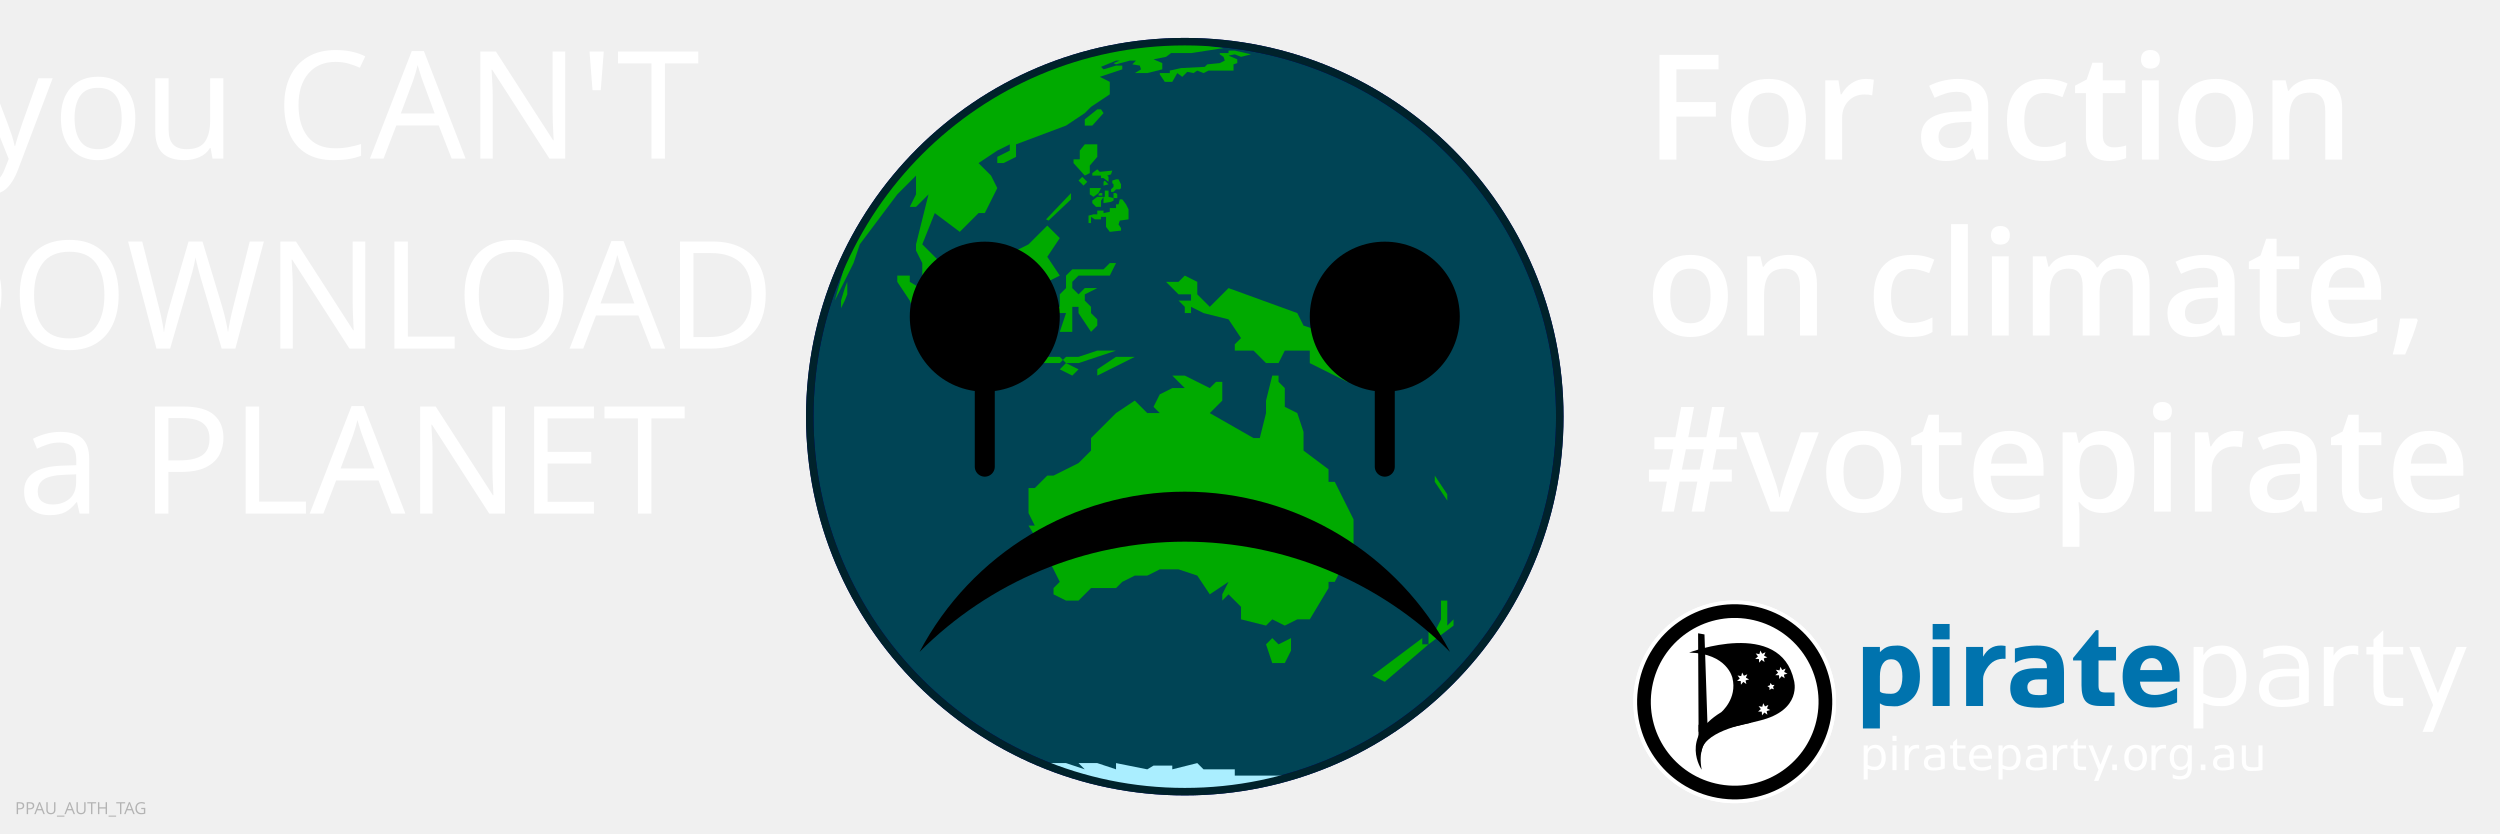
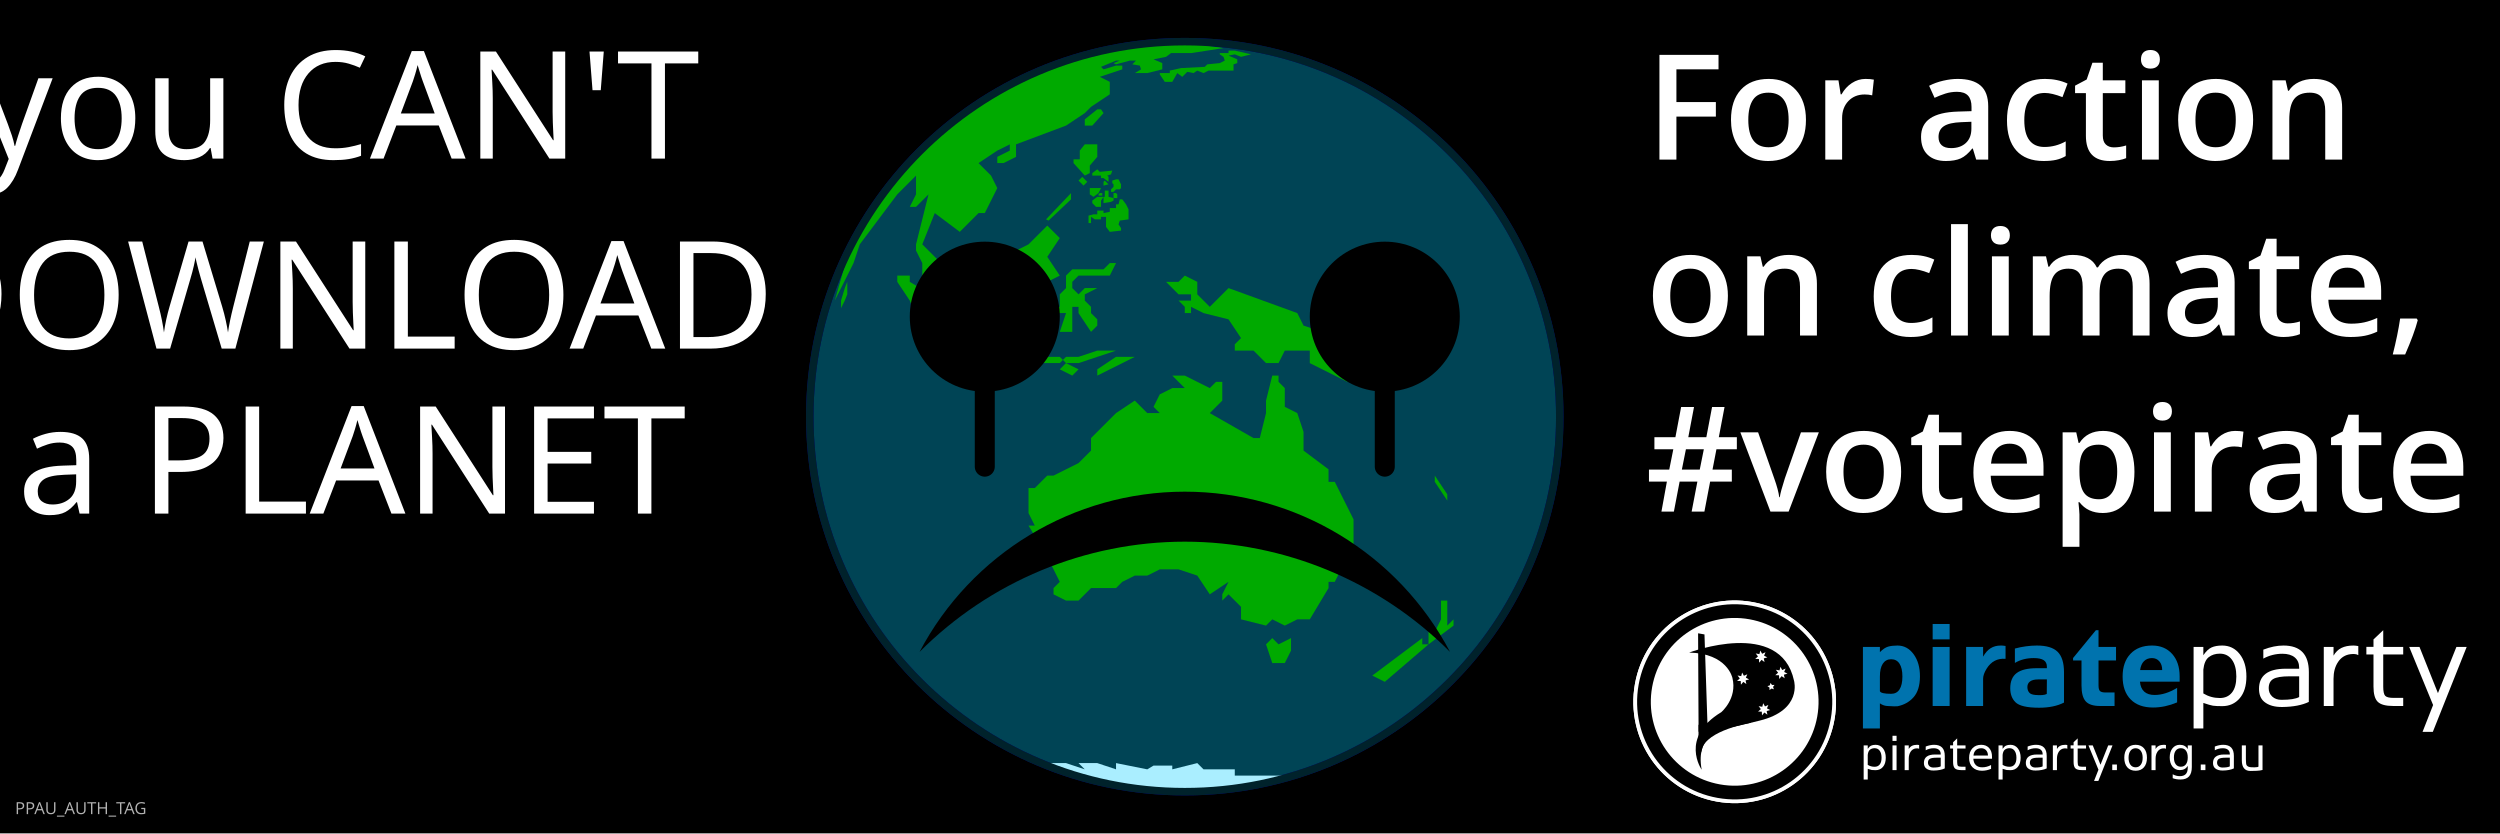
<svg xmlns="http://www.w3.org/2000/svg" width="1500" height="500" viewBox="0 0 1500 500" id="svg4310" version="1.1">
  <defs id="defs4312" />
  <g id="layer1" transform="translate(0,-552.3622)">
+     <rect style="opacity:1;fill:#000000;fill-opacity:1;fill-rule:nonzero;stroke:none;stroke-width:16;stroke-linecap:round;stroke-linejoin:round;stroke-miterlimit:4;stroke-dasharray:none;stroke-dashoffset:0;stroke-opacity:1" id="rect8177" width="1500" height="500" x="0" y="552.362" />
    <text xml:space="preserve" style="color:#000000;font-style:normal;font-variant:normal;font-weight:normal;font-stretch:normal;font-size:24px;line-height:110%;font-family:Helvetica;-inkscape-font-specification:Helvetica;text-indent:0;text-align:start;text-decoration:none;text-decoration-line:none;text-decoration-style:solid;text-decoration-color:#000000;letter-spacing:0px;word-spacing:0px;text-transform:none;direction:ltr;block-progression:tb;writing-mode:lr-tb;baseline-shift:baseline;text-anchor:start;white-space:normal;clip-rule:nonzero;display:inline;overflow:visible;visibility:visible;opacity:1;isolation:auto;mix-blend-mode:normal;color-interpolation:sRGB;color-interpolation-filters:linearRGB;solid-color:#000000;solid-opacity:1;fill:#ffffff;fill-opacity:1;fill-rule:nonzero;stroke:none;stroke-width:1px;stroke-linecap:butt;stroke-linejoin:miter;stroke-miterlimit:4;stroke-dasharray:none;stroke-dashoffset:0;stroke-opacity:1;marker:none;color-rendering:auto;image-rendering:auto;shape-rendering:auto;text-rendering:auto;enable-background:accumulate" x="226.174" y="662.542" id="text4653">
      <tspan id="tspan4655" x="226.174" y="662.542" style="font-style:normal;font-variant:normal;font-weight:normal;font-stretch:normal;font-size:90px;line-height:115%;font-family:'VIDEO PIRATE';-inkscape-font-specification:'VIDEO PIRATE';text-align:center;text-anchor:middle" dy="-15 0 0 15">you CAN'T</tspan>
      <tspan x="226.174" y="761.542" style="font-style:normal;font-variant:normal;font-weight:normal;font-stretch:normal;font-size:90px;line-height:115%;font-family:'VIDEO PIRATE';-inkscape-font-specification:'VIDEO PIRATE';text-align:center;text-anchor:middle" id="tspan4188">DOWNLOAD</tspan>
      <tspan x="239.445" y="860.542" style="font-style:normal;font-variant:normal;font-weight:normal;font-stretch:normal;font-size:90px;line-height:115%;font-family:'VIDEO PIRATE';-inkscape-font-specification:'VIDEO PIRATE';text-align:center;text-anchor:middle" id="tspan4190" dy="0 0 15 0 0 0 0 0 -15">a PLANET </tspan>
    </text>
    <g id="g5155" transform="matrix(0.75,0,0,0.75,159.083,312.0191)">
      <circle r="300" cy="653.791" cx="735.714" id="path4151" style="display:inline;opacity:1;fill:#004455;fill-opacity:1;stroke:#000080;stroke-width:6;stroke-linecap:round;stroke-linejoin:round;stroke-miterlimit:4;stroke-dasharray:none;stroke-dashoffset:0;stroke-opacity:1;enable-background:new" />
      <g transform="translate(-464.2857,653.7908)" style="display:inline;opacity:1;fill:#00aa00;enable-background:new" id="g4622">
        <path style="display:inline;opacity:1;fill:#00aa00;fill-opacity:1;fill-rule:evenodd;stroke:none;stroke-width:1px;stroke-linecap:butt;stroke-linejoin:miter;stroke-opacity:1" d="m 920,-92.857 15,-30 5,-15 30,-40 15,-15 0,15 -5,10 5,0 10,-10 -10,40 0,5 5,10 0,15 15,10 5,-5 -5,-5 0,-15 -10,-10 -5,-5 10,-25 20,15 15,-15 5,0 5,-10 5,-10 -5,-10 -10,-10 15,-10 10,-5 0,5 -10,5 0,5 5,0 10,-5 0,-10 40,-15 15,-10 5,-5 15,-10 0,-5 0,-5 -8,-4 18,-6 0,-3 -5,0 -10,3 -2,-2 12,-5 3,0 -5,2 2,1 11,-3 5,0 -3,3 6,1 1,3 -5,3 10,0 12,-3 0,-5 -7,-3 10,-2 4,-3 16,0 26,-4 -21,-3 -40,1 -35,4 -70,25 -50,30 -55,55 -25,45 -5,10 z" id="path4153" />
        <path style="display:inline;opacity:1;fill:#00aa00;fill-opacity:1;fill-rule:evenodd;stroke:none;stroke-width:1px;stroke-linecap:butt;stroke-linejoin:miter;stroke-opacity:1" d="m 1235,-292.857 5,0 13,3 -8,2 -5,-2 -5,1 7,3 0,3 -3,1 0,5 -20,0 -4,2 -5,-2 -3,2 -5,-1 -4,4 -4,-3 -4,7 -6,0 -4,-6 0,-1 8,0 0,-2 9,-2 19,-1 2,-2 10,-1 4,-2 -1,-3 -3,-2 0,-1 7,0 z" id="path4183" />
        <path style="display:inline;opacity:1;fill:#00aa00;fill-opacity:1;fill-rule:evenodd;stroke:none;stroke-width:1px;stroke-linecap:butt;stroke-linejoin:miter;stroke-opacity:1" d="m 1120,-237.857 0,5 6,0 9,-10 -2,-3 -3,0 -10,8" id="path4185" />
        <path style="display:inline;opacity:1;fill:#00aa00;fill-opacity:1;fill-rule:evenodd;stroke:none;stroke-width:1px;stroke-linecap:butt;stroke-linejoin:miter;stroke-opacity:1" d="m 930,-107.857 -2,5 -3,10 0,6 3,-6 2,-5 0,-10" id="path4187" />
        <path style="display:inline;opacity:1;fill:#00aa00;fill-opacity:1;fill-rule:evenodd;stroke:none;stroke-width:1px;stroke-linecap:butt;stroke-linejoin:miter;stroke-opacity:1" d="m 1120,-217.857 10,0 0,10 -6,7 0,6 -4,2 -9,-10 0,-3 5,0 0,-7 z" id="path4189" />
        <path style="display:inline;opacity:1;fill:#00aa00;fill-opacity:1;fill-rule:evenodd;stroke:none;stroke-width:1px;stroke-linecap:butt;stroke-linejoin:miter;stroke-opacity:1" d="m 1118,-191.857 -3,3 4,4 3,-3 -4,-4" id="path4191" />
        <path style="display:inline;opacity:1;fill:#00aa00;fill-opacity:1;fill-rule:evenodd;stroke:none;stroke-width:1px;stroke-linecap:butt;stroke-linejoin:miter;stroke-opacity:1" d="m 1126,-194.857 4,-3 2,2 10,-1 -1,3 -3,1 1,1 0,4 -4,-3 -2,0 0,-2 -7,0 z" id="path4193" />
        <path style="display:inline;opacity:1;fill:#00aa00;fill-opacity:1;fill-rule:evenodd;stroke:none;stroke-width:1px;stroke-linecap:butt;stroke-linejoin:miter;stroke-opacity:1" d="m 1142,-186.857 0,-2 3,-1 2,0 2,4 0,3 -1,1 -2,0 -1,0 -2,2 -2,0 0,-2 2,-2 0,-2 -1,-1" id="path4195" />
        <path style="display:inline;opacity:1;fill:#00aa00;fill-opacity:1;fill-rule:evenodd;stroke:none;stroke-width:1px;stroke-linecap:butt;stroke-linejoin:miter;stroke-opacity:1" d="m 1136,-188.857 3,3 -4,1 0,-3 1,-1" id="path4197" />
        <path style="display:inline;opacity:1;fill:#00aa00;fill-opacity:1;fill-rule:evenodd;stroke:none;stroke-width:1px;stroke-linecap:butt;stroke-linejoin:miter;stroke-opacity:1" d="m 1125,-182.857 8,0 -2,4 -4,3 -3,-2 0,-5 z" id="path4199" />
        <path style="display:inline;opacity:1;fill:#00aa00;fill-opacity:1;fill-rule:evenodd;stroke:none;stroke-width:1px;stroke-linecap:butt;stroke-linejoin:miter;stroke-opacity:1" d="m 1131,-177.857 1,-1 2,0 0,2 -3,0 0,-1" id="path4201" />
        <path style="display:inline;opacity:1;fill:#00aa00;fill-opacity:1;fill-rule:evenodd;stroke:none;stroke-width:1px;stroke-linecap:butt;stroke-linejoin:miter;stroke-opacity:1" d="m 1130,-175.857 -4,3 0,2 3,3 4,0 0,-5 2,-3 0,5 6,-1 2,-1 0,-2 3,0 0,-3 -1,-1 -2,0 0,4 -4,-1 0,-5 -3,0 0,3 0,2 -6,0" id="path4203" />
        <path style="display:inline;opacity:1;fill:#00aa00;fill-opacity:1;fill-rule:evenodd;stroke:none;stroke-width:1px;stroke-linecap:butt;stroke-linejoin:miter;stroke-opacity:1" d="m 1125,-154.857 -2,0 0,-6 4,-1 3,0 0,-3 5,0 0,2 5,-1 0,-3 5,0 0,-3 2,0 1,-4 2,0 3,4 2,4 0,8 -7,1 -1,3 2,3 0,2 -9,1 -3,-4 0,-8 -4,0 0,2 -5,0 -3,-2 0,5" id="path4205" />
        <path style="display:inline;opacity:1;fill:#00aa00;fill-opacity:1;fill-rule:evenodd;stroke:none;stroke-width:1px;stroke-linecap:butt;stroke-linejoin:miter;stroke-opacity:1" d="m 1109,-178.857 -20,21 2,1 18,-17 0,-5" id="path4207" />
        <path style="display:inline;opacity:1;fill:#00aa00;fill-opacity:1;fill-rule:evenodd;stroke:none;stroke-width:1px;stroke-linecap:butt;stroke-linejoin:miter;stroke-opacity:1" d="m 970,-112.857 10,0 0,5 25,15 0,10 5,0 0,5 5,0 0,20 -5,5 -5,0 -15,-15 -10,-25 -10,-15 z" id="path4209" />
        <path style="display:inline;opacity:1;fill:#00aa00;fill-opacity:1;fill-rule:evenodd;stroke:none;stroke-width:1px;stroke-linecap:butt;stroke-linejoin:miter;stroke-opacity:1" d="m 1015,-52.857 0,5 10,5 15,0 5,2 10,0 5,-2 10,0 0,-5 -10,0 5,-5 -20,0 -10,5 -5,-5 -15,0" id="path4211" />
        <path style="display:inline;opacity:1;fill:#00aa00;fill-opacity:1;fill-rule:evenodd;stroke:none;stroke-width:1px;stroke-linecap:butt;stroke-linejoin:miter;stroke-opacity:1" d="m 1090,-152.857 10,10 -10,15 10,15 -10,5 0,10 -10,5 0,15 -10,5 -5,-5 -10,0 -5,5 0,-5 -10,0 0,-10 -5,-10 0,-10 5,-5 10,5 0,-10 10,-5 5,-10 10,-5 15,-15" id="path4213" />
        <path style="display:inline;opacity:1;fill:#00aa00;fill-opacity:1;fill-rule:evenodd;stroke:none;stroke-width:1px;stroke-linecap:butt;stroke-linejoin:miter;stroke-opacity:1" d="m 1140,-122.857 -5,5 -25,0 -5,5 0,10 -5,5 0,10 -5,0 0,5 10,0 -5,15 10,0 0,-20 5,0 0,5 10,15 5,-5 0,-5 -5,-5 0,-5 -5,-5 0,-5 10,-5 -10,0 -5,5 -5,-5 0,-5 5,-5 20,0 5,0 5,-10 -5,0" id="path4215" />
        <path style="display:inline;opacity:1;fill:#00aa00;fill-opacity:1;fill-rule:evenodd;stroke:none;stroke-width:1px;stroke-linecap:butt;stroke-linejoin:miter;stroke-opacity:1" d="m 1185,-107.857 10,0 5,-5 10,5 0,10 10,10 15,-15 55,20 5,10 15,5 0,5 -5,5 25,25 0,5 -30,-15 0,-10 -20,0 -5,10 -10,0 -10,-10 -15,0 0,-5 5,-5 -10,-15 -20,-5 -10,-5 0,5 -5,0 0,-5 -5,-5 10,0 0,-5 -10,0 -10,-10" id="path4217" />
        <path style="display:inline;opacity:1;fill:#00aa00;fill-opacity:1;fill-rule:evenodd;stroke:none;stroke-width:1px;stroke-linecap:butt;stroke-linejoin:miter;stroke-opacity:1" d="m 1160,-47.857 -15,0 -15,10 0,5 30,-15" id="path4156" />
        <path style="display:inline;opacity:1;fill:#00aa00;fill-opacity:1;fill-rule:evenodd;stroke:none;stroke-width:1px;stroke-linecap:butt;stroke-linejoin:miter;stroke-opacity:1" d="m 1110,-32.857 5,-5 -10,-5 -5,5 10,5" id="path4158" />
        <path style="display:inline;opacity:1;fill:#00aa00;fill-opacity:1;fill-rule:evenodd;stroke:none;stroke-width:1px;stroke-linecap:butt;stroke-linejoin:miter;stroke-opacity:1" d="m 1100,-47.857 -10,0 -10,5 20,0 5,-5 10,0 15,-5 15,0 -30,10 -10,0 z" id="path4160" />
        <path style="display:inline;opacity:1;fill:#00aa00;fill-opacity:1;fill-rule:evenodd;stroke:none;stroke-width:1px;stroke-linecap:butt;stroke-linejoin:miter;stroke-opacity:1" d="m 1315,-67.857 20,0 0,-10 10,0 0,5 -10,10 -10,0 z" id="path4162" />
        <path style="display:inline;opacity:1;fill:#00aa00;fill-opacity:1;fill-rule:evenodd;stroke:none;stroke-width:1px;stroke-linecap:butt;stroke-linejoin:miter;stroke-opacity:1" d="m 1400,47.143 0,5 10,15 0,-5 z" id="path4164" />
        <path style="display:inline;opacity:1;fill:#00aa00;fill-opacity:1;fill-rule:evenodd;stroke:none;stroke-width:1px;stroke-linecap:butt;stroke-linejoin:miter;stroke-opacity:1" d="m 1405,147.143 5,0 0,20 5,-5 0,5 -20,15 0,-10 5,0 5,-10 0,-15" id="path4166" />
        <path style="display:inline;opacity:1;fill:#00aa00;fill-opacity:1;fill-rule:evenodd;stroke:none;stroke-width:1px;stroke-linecap:butt;stroke-linejoin:miter;stroke-opacity:1" d="m 1390,177.143 0,5 5,0 -35,30 -10,-5 40,-30" id="path4168" />
        <path style="display:inline;opacity:1;fill:#00aa00;fill-opacity:1;fill-rule:evenodd;stroke:none;stroke-width:1px;stroke-linecap:butt;stroke-linejoin:miter;stroke-opacity:1" d="m 1275,-32.857 0,5 5,5 0,15 10,5 5,15 0,15 20,15 0,10 5,0 15,30 0,20 -15,30 -5,0 0,5 -15,25 -10,0 -10,5 -10,-5 -5,5 -20,-5 0,-10 -5,-5 -5,-5 -5,5 0,-5 5,-10 -15,10 -10,-15 -15,-5 -15,0 -10,5 -10,0 -10,5 -5,5 -20,0 -10,10 -10,0 -10,-5 0,-5 5,-5 -5,-10 -5,-10 -15,-25 5,0 -5,-10 0,-20 5,0 10,-10 5,0 10,-5 10,-5 5,-5 5,-5 0,-10 5,-5 15,-15 15,-10 10,10 10,0 -5,-5 5,-10 10,-5 10,0 -10,-10 10,0 20,10 5,-5 5,0 0,15 -10,10 35,20 5,0 5,-20 0,-10 5,-20 z" id="path4170" />
        <path style="display:inline;opacity:1;fill:#00aa00;fill-opacity:1;fill-rule:evenodd;stroke:none;stroke-width:1px;stroke-linecap:butt;stroke-linejoin:miter;stroke-opacity:1" d="m 1270,177.143 5,5 10,-5 0,10 -5,10 -10,0 -5,-15 5,-5" id="path4172" />
        <path style="display:inline;opacity:1;fill:#aaeeff;fill-opacity:1;fill-rule:evenodd;stroke:none;stroke-width:1px;stroke-linecap:butt;stroke-linejoin:miter;stroke-opacity:1" d="m 1090,277.143 15,0 15,5 -5,-5 15,0 15,5 0,-5 25,5 5,-3 15,0 0,3 20,-5 5,5 25,0 0,5 40,0 -40,10 -35,5 -50,-5 -45,-10 -20,-10" id="path4174" />
      </g>
      <circle style="display:inline;opacity:1;fill:none;fill-opacity:1;stroke:#00222b;stroke-width:6;stroke-linecap:round;stroke-linejoin:round;stroke-miterlimit:4;stroke-dasharray:none;stroke-dashoffset:0;stroke-opacity:1;enable-background:new" id="circle4176" cx="735.714" cy="653.791" r="300" />
      <circle r="60" cy="573.791" cx="575.714" id="path4416" style="display:inline;opacity:1;fill:#000000;fill-opacity:1;stroke:none;stroke-width:6;stroke-linecap:round;stroke-linejoin:round;stroke-miterlimit:4;stroke-dasharray:none;stroke-dashoffset:0;stroke-opacity:1;enable-background:new" />
      <circle style="display:inline;opacity:1;fill:#000000;fill-opacity:1;stroke:none;stroke-width:6;stroke-linecap:round;stroke-linejoin:round;stroke-miterlimit:4;stroke-dasharray:none;stroke-dashoffset:0;stroke-opacity:1;enable-background:new" id="circle4424" cx="895.714" cy="573.791" r="60" />
      <path id="circle4437" d="M 735.714,713.791 A 240,240 0 0 0 523.509,842.011 300,300 0 0 1 735.714,753.791 300,300 0 0 1 947.912,841.974 240,240 0 0 0 735.714,713.791 Z" style="display:inline;opacity:1;fill:#000000;fill-opacity:1;stroke:none;stroke-width:6;stroke-linecap:round;stroke-linejoin:round;stroke-miterlimit:4;stroke-dasharray:none;stroke-dashoffset:0;stroke-opacity:1;enable-background:new" />
      <path id="path4456" d="m 575.714,573.791 0,120" style="display:inline;fill:none;fill-rule:evenodd;stroke:#000000;stroke-width:16;stroke-linecap:round;stroke-linejoin:miter;stroke-opacity:1;enable-background:new" />
      <path id="path4458" d="m 895.714,573.791 0,120" style="display:inline;fill:none;fill-rule:evenodd;stroke:#000000;stroke-width:16;stroke-linecap:round;stroke-linejoin:miter;stroke-opacity:1;enable-background:new" />
    </g>
    <text xml:space="preserve" style="color:#000000;font-style:normal;font-variant:normal;font-weight:normal;font-stretch:normal;font-size:24px;line-height:120%;font-family:Helvetica;-inkscape-font-specification:Helvetica;text-indent:0;text-align:start;text-decoration:none;text-decoration-line:none;text-decoration-style:solid;text-decoration-color:#000000;letter-spacing:0px;word-spacing:0px;text-transform:none;direction:ltr;block-progression:tb;writing-mode:lr-tb;baseline-shift:baseline;text-anchor:start;white-space:normal;clip-rule:nonzero;display:inline;overflow:visible;visibility:visible;opacity:1;isolation:auto;mix-blend-mode:normal;color-interpolation:sRGB;color-interpolation-filters:linearRGB;solid-color:#000000;solid-opacity:1;fill:#000000;fill-opacity:1;fill-rule:nonzero;stroke:none;stroke-width:1px;stroke-linecap:butt;stroke-linejoin:miter;stroke-miterlimit:4;stroke-dasharray:none;stroke-dashoffset:0;stroke-opacity:1;marker:none;color-rendering:auto;image-rendering:auto;shape-rendering:auto;text-rendering:auto;enable-background:accumulate" x="987.363" y="648.104" id="text4196">
      <tspan id="tspan4198" x="987.363" y="648.104" style="font-style:normal;font-variant:normal;font-weight:600;font-stretch:normal;font-size:88px;line-height:120%;font-family:'Open Sans';-inkscape-font-specification:'Open Sans Semi-Bold';text-align:start;text-anchor:start;fill:#ffffff">For action </tspan>
      <tspan x="987.363" y="753.704" style="font-style:normal;font-variant:normal;font-weight:600;font-stretch:normal;font-size:88px;line-height:120%;font-family:'Open Sans';-inkscape-font-specification:'Open Sans Semi-Bold';text-align:start;text-anchor:start;fill:#ffffff" id="tspan4202">on climate,</tspan>
      <tspan x="987.363" y="859.304" style="font-style:normal;font-variant:normal;font-weight:600;font-stretch:normal;font-size:88px;line-height:120%;font-family:'Open Sans';-inkscape-font-specification:'Open Sans Semi-Bold';text-align:start;text-anchor:start;fill:#ffffff" id="tspan4200">#votepirate</tspan>
    </text>
    <g style="display:inline;enable-background:new" id="g4513" transform="matrix(0.9039953,0,0,0.9039953,976.367,902.4937)">
      <g style="display:none" id="Background__x28_for_preview_purposes_x29_">
        <rect id="rect5" height="222.794" width="619.853" style="display:inline;fill:#231f20;stroke:#ffffff" y="-37.529" x="-46.441" />
      </g>
      <g id="Text">
        <g id="g8">
          <path id="path10" d="m 167.668,79.513 0,16.65 -11.264,0 0,-54.079 11.264,0 0,3.428 c 1.936,-1.936 3.754,-3.148 5.457,-3.638 1.702,-0.49 3.778,-0.735 6.226,-0.735 4.314,0 7.882,1.924 10.704,5.771 2.822,3.848 4.221,8.78 4.198,14.796 -0.023,6.04 -1.458,10.646 -4.302,13.817 -2.729,3.055 -6.25,5.025 -10.564,5.912 -0.7,0.14 -3.032,0.082 -6.996,-0.175 -1.633,-0.114 -3.207,-0.698 -4.723,-1.747 z m 7.486,-29.278 c -2.402,0 -4.256,0.991 -5.562,2.974 -1.282,1.958 -1.924,4.792 -1.924,8.5 l 0,9.725 c 0.443,1.166 2.938,1.749 7.486,1.749 2.425,0 4.272,-0.979 5.545,-2.938 1.269,-1.959 1.905,-4.804 1.905,-8.536 0,-3.731 -0.641,-6.576 -1.924,-8.535 -1.282,-1.96 -3.124,-2.939 -5.526,-2.939 z" style="fill:#0073ae" />
          <path id="path12" d="m 202.686,26.833 11.264,0 0,10.214 -11.264,0 0,-10.214 z m 0,15.251 11.264,0 0,39.178 -11.264,0 0,-39.178 z" style="fill:#0073ae" />
          <path id="path14" d="m 238.51,56.496 c -1.562,2.519 -2.344,4.757 -2.344,6.716 l 0,18.05 -11.263,0 0,-39.178 11.263,0 0,6.437 c 1.446,-2.565 3.113,-4.431 5.002,-5.597 1.866,-1.189 4.116,-1.784 6.751,-1.784 0.374,0 0.781,0.012 1.225,0.035 0.163,0 0.804,0.082 1.924,0.245 l 0,8.535 c -5.411,-0.42 -9.597,1.761 -12.558,6.541 z" style="fill:#0073ae" />
          <path id="path16" d="m 289.865,78.988 c -4.454,2.286 -9.958,3.428 -16.51,3.428 -8.045,0 -13.292,-1.224 -15.741,-3.672 -2.285,-2.286 -3.428,-5.364 -3.428,-9.235 0,-4.594 1.422,-7.964 4.267,-10.109 2.845,-2.146 7.309,-3.218 13.395,-3.218 l 6.646,0 0,-0.979 c 0,-1.982 -0.704,-3.435 -2.115,-4.354 -1.411,-0.923 -3.598,-1.383 -6.56,-1.383 -2.425,0 -4.673,0.268 -6.749,0.805 -2.076,0.536 -4.011,1.341 -5.807,2.414 l 0,-9.55 c 2.425,-0.653 4.851,-1.143 7.276,-1.469 2.588,-0.35 5.023,-0.524 7.308,-0.524 6.39,0 10.984,1.388 13.782,4.163 2.822,2.798 4.235,7.334 4.235,13.607 l 0,20.076 z m -17.21,-15.356 c -2.332,0 -4.104,0.443 -5.317,1.329 -1.236,0.909 -1.833,2.215 -1.786,3.918 0.047,1.539 0.527,2.775 1.437,3.708 0.723,0.746 2.052,1.201 3.988,1.364 3.545,0.303 6.026,0.082 7.448,-0.665 0.047,-0.023 0.07,-2.764 0.07,-8.22 l 0,-1.434 -5.84,0 z" style="fill:#0073ae" />
          <path id="path18" d="m 295.883,51.04 0,-1.61 15.146,-18.469 1.749,0 0,11.124 11.613,0 0,8.955 -11.613,0 0,16.615 c 0,1.819 0.315,3.043 0.945,3.673 0.652,0.653 1.947,0.979 3.882,0.979 l 5.807,0 0,8.955 -9.654,0 c -4.454,0 -7.614,-1.026 -9.479,-3.079 -1.866,-2.052 -2.798,-5.562 -2.798,-10.529 l 0,-16.614 -5.598,0 z" style="fill:#0073ae" />
          <path id="path20" d="m 366.615,61.568 0,3.568 -26.34,0 c 0.256,2.938 1.208,5.142 2.85,6.611 1.646,1.469 3.937,2.204 6.875,2.204 2.378,0 4.808,-0.389 7.294,-1.173 2.481,-0.779 5.03,-1.964 7.642,-3.549 l 0,9.654 c -2.659,1.12 -5.324,1.966 -7.992,2.537 -2.672,0.569 -5.335,0.856 -7.994,0.856 -6.389,0 -11.352,-1.803 -14.882,-5.403 -3.536,-3.605 -5.301,-8.658 -5.301,-15.165 0,-6.39 1.737,-11.415 5.212,-15.076 3.475,-3.661 8.255,-5.492 14.342,-5.492 5.55,0 9.986,1.854 13.311,5.562 3.321,3.708 4.983,8.663 4.983,14.866 z m -11.578,-4.162 c 0,-2.379 -0.625,-4.295 -1.87,-5.755 -1.25,-1.455 -2.887,-2.185 -4.916,-2.185 -2.168,0 -3.936,0.683 -5.298,2.045 -1.367,1.366 -2.223,3.33 -2.572,5.895 l 14.656,0 z" style="fill:#0073ae" />
        </g>
        <g id="g22">
          <path id="path24" d="m 382.347,79.233 0,16.93 -6.471,0 0,-54.079 6.471,0 0,5.492 c 1.749,-2.588 3.556,-4.309 5.422,-5.16 1.866,-0.851 4.232,-1.277 7.102,-1.277 4.757,0 8.621,1.889 11.597,5.667 2.971,3.778 4.459,8.745 4.459,14.901 0,6.157 -1.488,10.972 -4.459,14.447 -2.976,3.475 -6.84,5.212 -11.597,5.212 -2.869,0 -4.921,-0.1 -6.157,-0.296 -1.237,-0.197 -3.359,-0.811 -6.367,-1.837 z m 21.897,-17.525 c 0,-4.734 -0.975,-8.448 -2.922,-11.14 -1.947,-2.696 -4.622,-4.041 -8.026,-4.041 -2.915,0 -5.375,0.781 -7.381,2.343 -1.959,1.539 -3.148,4.291 -3.568,8.255 l 0,15.811 c 3.335,2.029 6.984,3.043 10.949,3.043 3.404,0 6.079,-1.206 8.026,-3.622 1.948,-2.41 2.922,-5.961 2.922,-10.649 z" style="fill:#ffffff" />
          <path id="path26" d="m 434.889,81.926 c -5.224,0.094 -9.293,-1.084 -12.208,-3.533 -2.262,-1.912 -3.393,-4.757 -3.393,-8.535 0,-4.408 1.474,-7.731 4.424,-9.97 2.95,-2.239 7.353,-3.358 13.206,-3.358 l 9.024,0 0,-0.629 c 0,-2.962 -0.975,-5.254 -2.922,-6.873 -1.947,-1.623 -4.681,-2.432 -8.201,-2.432 -2.239,0 -4.42,0.268 -6.542,0.804 -2.122,0.536 -4.162,1.341 -6.121,2.414 l 0,-5.946 c 2.355,-0.91 4.641,-1.592 6.856,-2.046 2.215,-0.455 4.372,-0.682 6.471,-0.682 5.667,0 9.899,1.469 12.698,4.408 2.798,2.938 4.197,7.345 4.197,13.222 l 0,0.14 -0.035,19.659 c -4.477,2.145 -10.295,3.264 -17.454,3.357 z m 4.652,-20.358 c -5.2,0 -8.803,0.595 -10.809,1.784 -2.006,1.189 -3.009,3.218 -3.009,6.087 0,2.262 0.781,4.116 2.345,5.562 1.562,1.445 3.579,2.168 6.051,2.168 0.07,0 0.141,0 0.21,0 5.527,0 9.398,-0.618 11.613,-1.854 0,-6.623 0,-10.727 0,-12.313 l 0,-1.434 -6.401,0 z" style="fill:#ffffff" />
          <path id="path28" d="m 485.194,47.506 c -0.723,-0.419 -1.504,-0.66 -2.344,-0.716 -0.84,-0.061 -1.771,-0.03 -2.798,0.086 -3.521,0.443 -6.285,2.168 -8.29,5.177 -2.006,3.008 -3.009,6.728 -3.009,11.159 l 0,18.05 -6.472,0 0,-39.178 6.472,0 0,5.771 c 1.353,-2.378 3.113,-4.092 5.282,-5.142 2.169,-1.05 4.804,-1.574 7.905,-1.574 0.443,0 0.933,0.029 1.47,0.087 0.536,0.058 1.131,0.146 1.783,0.262 l 0,6.018 z" style="fill:#ffffff" />
          <path id="path30" d="m 490.549,47.087 0,-5.072 4.723,0 0,-4.932 6.471,-6.122 0,11.124 13.257,0 0,5.002 -13.258,0 0,21.268 c 0,3.195 0.437,5.247 1.312,6.157 0.873,0.909 2.652,1.364 5.334,1.364 l 6.612,0 0,5.387 -6.611,0 c -4.968,0 -8.396,-0.928 -10.284,-2.78 -1.889,-1.856 -2.833,-5.231 -2.833,-10.128 l 0,-21.268 -4.723,0 z" style="fill:#ffffff" />
          <path id="path32" d="m 527.842,98.437 6.996,-17.805 -15.846,-38.548 6.821,0 12.243,30.643 12.242,-30.643 6.821,0 -22.457,56.353 -6.82,0 z" style="fill:#ffffff" />
        </g>
        <g id="g34">
          <path id="path36" d="m 159.598,122.975 0,7.09 -2.71,0 0,-22.646 2.71,0 0,2.299 c 0.732,-1.084 1.489,-1.804 2.271,-2.16 0.782,-0.356 1.772,-0.535 2.974,-0.535 1.992,0 3.611,0.791 4.856,2.373 1.245,1.582 1.868,3.662 1.868,6.24 0,2.578 -0.623,4.596 -1.868,6.051 -1.245,1.455 -2.864,2.182 -4.856,2.182 -1.201,0 -2.061,-0.041 -2.578,-0.123 -0.518,-0.085 -1.407,-0.341 -2.667,-0.771 z m 9.17,-7.34 c 0,-1.982 -0.408,-3.537 -1.223,-4.664 -0.815,-1.129 -1.936,-1.693 -3.362,-1.693 -1.221,0 -2.251,0.328 -3.091,0.982 -0.82,0.645 -1.318,1.797 -1.494,3.457 l 0,6.621 c 1.396,0.85 2.925,1.273 4.585,1.273 1.426,0 2.546,-0.504 3.362,-1.516 0.815,-1.009 1.223,-2.497 1.223,-4.46 z" style="fill:#ffffff" />
          <path id="path38" d="m 176.034,101.032 2.695,0 0,3.412 -2.695,0 0,-3.412 z m 0,6.386 2.695,0 0,16.406 -2.695,0 0,-16.406 z" style="fill:#ffffff" />
          <path id="path40" d="m 193.699,109.688 c -0.303,-0.176 -0.63,-0.275 -0.981,-0.299 -0.352,-0.025 -0.742,-0.014 -1.172,0.035 -1.475,0.186 -2.632,0.908 -3.472,2.168 -0.84,1.26 -1.26,2.818 -1.26,4.674 l 0,7.559 -2.71,0 0,-16.406 2.71,0 0,2.416 c 0.566,-0.996 1.304,-1.713 2.212,-2.152 0.908,-0.439 2.012,-0.66 3.311,-0.66 0.186,0 0.391,0.013 0.615,0.037 0.224,0.024 0.474,0.061 0.747,0.109 l 0,2.519 z" style="fill:#ffffff" />
          <path id="path42" d="m 203.411,124.102 c -2.188,0.039 -3.892,-0.453 -5.112,-1.479 -0.947,-0.801 -1.421,-1.992 -1.421,-3.574 0,-1.846 0.618,-3.238 1.853,-4.176 1.235,-0.938 3.079,-1.406 5.53,-1.406 l 3.779,0 0,-0.264 c 0,-1.24 -0.408,-2.199 -1.223,-2.877 -0.815,-0.68 -1.96,-1.02 -3.435,-1.02 -0.938,0 -1.851,0.113 -2.739,0.338 -0.888,0.225 -1.743,0.561 -2.563,1.01 l 0,-2.49 c 0.986,-0.381 1.943,-0.666 2.871,-0.856 0.928,-0.19 1.831,-0.286 2.71,-0.286 2.373,0 4.146,0.615 5.317,1.846 1.171,1.231 1.758,3.076 1.758,5.537 l 0,0.059 -0.015,8.232 c -1.876,0.898 -4.312,1.367 -7.31,1.406 z m 1.948,-8.525 c -2.178,0 -3.687,0.25 -4.526,0.748 -0.839,0.498 -1.26,1.348 -1.26,2.549 0,0.947 0.327,1.723 0.981,2.328 0.654,0.605 1.499,0.908 2.534,0.908 0.029,0 0.059,0 0.088,0 2.314,0 3.936,-0.258 4.863,-0.775 0,-2.773 0,-4.492 0,-5.156 l 0,-0.602 -2.68,0 z" style="fill:#ffffff" />
          <path id="path44" d="m 214.265,109.512 0,-2.123 1.978,0 0,-2.066 2.71,-2.562 0,4.658 5.552,0 0,2.094 -5.552,0 0,8.906 c 0,1.338 0.183,2.197 0.549,2.578 0.366,0.381 1.111,0.572 2.234,0.572 l 2.769,0 0,2.256 -2.769,0 c -2.08,0 -3.516,-0.389 -4.307,-1.164 -0.791,-0.777 -1.187,-2.191 -1.187,-4.242 l 0,-8.906 -1.977,0 z" style="fill:#ffffff" />
          <path id="path46" d="m 242.083,114.948 0,1.318 -12.393,0 c 0.117,1.855 0.676,3.27 1.677,4.24 1.001,0.973 2.395,1.457 4.182,1.457 1.035,0 2.039,-0.127 3.01,-0.381 0.971,-0.254 1.936,-0.635 2.893,-1.143 l 0,2.549 c -0.967,0.41 -1.958,0.723 -2.974,0.938 -1.016,0.215 -2.046,0.322 -3.091,0.322 -2.617,0 -4.69,-0.762 -6.218,-2.285 -1.528,-1.523 -2.292,-3.584 -2.292,-6.182 0,-2.686 0.725,-4.816 2.175,-6.393 1.45,-1.578 3.406,-2.367 5.867,-2.367 2.207,0 3.953,0.711 5.237,2.133 1.284,1.421 1.927,3.352 1.927,5.794 z m -2.696,-0.791 c -0.02,-1.475 -0.432,-2.652 -1.238,-3.531 -0.806,-0.879 -1.873,-1.318 -3.201,-1.318 -1.504,0 -2.708,0.426 -3.611,1.275 -0.903,0.849 -1.423,2.045 -1.56,3.588 l 9.61,-0.014 z" style="fill:#ffffff" />
          <path id="path48" d="m 249.114,122.975 0,7.09 -2.71,0 0,-22.646 2.71,0 0,2.299 c 0.732,-1.084 1.489,-1.804 2.271,-2.16 0.782,-0.356 1.772,-0.535 2.974,-0.535 1.992,0 3.611,0.791 4.856,2.373 1.245,1.582 1.868,3.662 1.868,6.24 0,2.578 -0.623,4.596 -1.868,6.051 -1.245,1.455 -2.864,2.182 -4.856,2.182 -1.201,0 -2.061,-0.041 -2.578,-0.123 -0.519,-0.085 -1.407,-0.341 -2.667,-0.771 z m 9.17,-7.34 c 0,-1.982 -0.408,-3.537 -1.223,-4.664 -0.815,-1.129 -1.936,-1.693 -3.362,-1.693 -1.221,0 -2.251,0.328 -3.091,0.982 -0.82,0.645 -1.318,1.797 -1.494,3.457 l 0,6.621 c 1.396,0.85 2.925,1.273 4.585,1.273 1.426,0 2.546,-0.504 3.362,-1.516 0.815,-1.009 1.223,-2.497 1.223,-4.46 z" style="fill:#ffffff" />
          <path id="path50" d="m 271.057,124.102 c -2.188,0.039 -3.892,-0.453 -5.112,-1.479 -0.947,-0.801 -1.421,-1.992 -1.421,-3.574 0,-1.846 0.618,-3.238 1.853,-4.176 1.235,-0.938 3.079,-1.406 5.53,-1.406 l 3.779,0 0,-0.264 c 0,-1.24 -0.408,-2.199 -1.223,-2.877 -0.815,-0.68 -1.96,-1.02 -3.435,-1.02 -0.938,0 -1.851,0.113 -2.739,0.338 -0.888,0.225 -1.743,0.561 -2.563,1.01 l 0,-2.49 c 0.986,-0.381 1.943,-0.666 2.871,-0.856 0.928,-0.19 1.831,-0.286 2.71,-0.286 2.373,0 4.146,0.615 5.317,1.846 1.171,1.231 1.758,3.076 1.758,5.537 l 0,0.059 -0.015,8.232 c -1.875,0.898 -4.312,1.367 -7.31,1.406 z m 1.948,-8.525 c -2.178,0 -3.687,0.25 -4.526,0.748 -0.839,0.498 -1.26,1.348 -1.26,2.549 0,0.947 0.327,1.723 0.981,2.328 0.654,0.605 1.499,0.908 2.534,0.908 0.029,0 0.059,0 0.088,0 2.314,0 3.936,-0.258 4.863,-0.775 0,-2.773 0,-4.492 0,-5.156 l 0,-0.602 -2.68,0 z" style="fill:#ffffff" />
          <path id="path52" d="m 292.063,109.688 c -0.303,-0.176 -0.63,-0.275 -0.981,-0.299 -0.352,-0.025 -0.742,-0.014 -1.172,0.035 -1.475,0.186 -2.632,0.908 -3.472,2.168 -0.84,1.26 -1.26,2.818 -1.26,4.674 l 0,7.559 -2.71,0 0,-16.406 2.71,0 0,2.416 c 0.566,-0.996 1.304,-1.713 2.212,-2.152 0.908,-0.439 2.012,-0.66 3.311,-0.66 0.186,0 0.391,0.013 0.615,0.037 0.224,0.024 0.474,0.061 0.747,0.109 l 0,2.519 z" style="fill:#ffffff" />
          <path id="path54" d="m 294.246,109.512 0,-2.123 1.978,0 0,-2.066 2.71,-2.562 0,4.658 5.552,0 0,2.094 -5.552,0 0,8.906 c 0,1.338 0.183,2.197 0.549,2.578 0.366,0.381 1.111,0.572 2.234,0.572 l 2.769,0 0,2.256 -2.769,0 c -2.08,0 -3.516,-0.389 -4.307,-1.164 -0.791,-0.777 -1.187,-2.191 -1.187,-4.242 l 0,-8.906 -1.977,0 z" style="fill:#ffffff" />
          <path id="path56" d="m 309.802,131.016 2.93,-7.455 -6.636,-16.143 2.856,0 5.127,12.832 5.127,-12.832 2.856,0 -9.404,23.598 -2.856,0 z" style="fill:#ffffff" />
          <path id="path58" d="m 321.887,120.104 3.091,0 0,3.721 -3.091,0 0,-3.721 z" style="fill:#ffffff" />
          <path id="path60" d="m 337.4,107.022 c 2.344,0 4.185,0.762 5.522,2.285 1.337,1.523 2.007,3.633 2.007,6.328 0,2.686 -0.669,4.793 -2.007,6.322 -1.338,1.527 -3.179,2.291 -5.522,2.291 -2.354,0 -4.197,-0.764 -5.53,-2.291 -1.333,-1.529 -2,-3.637 -2,-6.322 0,-2.695 0.667,-4.805 2,-6.328 1.333,-1.523 3.176,-2.285 5.53,-2.285 z m 0,2.285 c -1.445,0 -2.588,0.564 -3.428,1.693 -0.84,1.127 -1.26,2.672 -1.26,4.635 0,1.963 0.417,3.51 1.252,4.637 0.835,1.129 1.98,1.691 3.435,1.691 1.436,0 2.573,-0.566 3.413,-1.699 0.84,-1.133 1.26,-2.676 1.26,-4.629 0,-1.943 -0.42,-3.482 -1.26,-4.621 -0.839,-1.137 -1.977,-1.707 -3.412,-1.707 z" style="fill:#ffffff" />
          <path id="path62" d="m 357.527,109.688 c -0.303,-0.176 -0.63,-0.275 -0.981,-0.299 -0.352,-0.025 -0.742,-0.014 -1.172,0.035 -1.475,0.186 -2.632,0.908 -3.472,2.168 -0.84,1.26 -1.26,2.818 -1.26,4.674 l 0,7.559 -2.71,0 0,-16.406 2.71,0 0,2.416 c 0.566,-0.996 1.304,-1.713 2.212,-2.152 0.908,-0.439 2.012,-0.66 3.311,-0.66 0.186,0 0.391,0.013 0.615,0.037 0.224,0.024 0.474,0.061 0.747,0.109 l 0,2.519 z" style="fill:#ffffff" />
          <path id="path64" d="m 374.695,121.788 c 0,2.793 -0.62,4.871 -1.86,6.234 -1.24,1.361 -3.14,2.043 -5.698,2.043 -0.947,0 -1.841,-0.072 -2.681,-0.213 -0.84,-0.143 -1.655,-0.359 -2.446,-0.652 l 0,-2.621 c 0.791,0.43 1.572,0.746 2.344,0.951 0.772,0.205 1.558,0.309 2.358,0.309 1.768,0 3.091,-0.461 3.97,-1.385 0.879,-0.922 1.318,-2.316 1.318,-4.182 l 0,-1.334 c -0.557,0.967 -1.27,1.689 -2.139,2.168 -0.869,0.479 -1.909,0.719 -3.12,0.719 -2.012,0 -3.633,-0.768 -4.863,-2.301 -1.23,-1.533 -1.846,-3.564 -1.846,-6.094 0,-2.539 0.615,-4.574 1.846,-6.107 1.231,-1.533 2.852,-2.301 4.863,-2.301 1.211,0 2.251,0.24 3.12,0.719 0.869,0.479 1.582,1.201 2.139,2.168 l 0,-2.49 2.695,0 0,14.369 z M 372,115.43 c 0,-1.953 -0.402,-3.467 -1.209,-4.541 -0.805,-1.074 -1.936,-1.611 -3.391,-1.611 -1.445,0 -2.57,0.537 -3.377,1.611 -0.805,1.074 -1.208,2.588 -1.208,4.541 0,1.943 0.403,3.453 1.208,4.527 0.807,1.074 1.932,1.611 3.377,1.611 1.455,0 2.586,-0.537 3.391,-1.611 0.806,-1.074 1.209,-2.583 1.209,-4.527 z" style="fill:#ffffff" />
          <path id="path66" d="m 380.627,120.104 3.091,0 0,3.721 -3.091,0 0,-3.721 z" style="fill:#ffffff" />
          <path id="path68" d="m 395.29,124.102 c -2.188,0.039 -3.891,-0.453 -5.111,-1.479 -0.948,-0.801 -1.421,-1.992 -1.421,-3.574 0,-1.846 0.617,-3.238 1.853,-4.176 1.234,-0.938 3.078,-1.406 5.529,-1.406 l 3.779,0 0,-0.264 c 0,-1.24 -0.408,-2.199 -1.223,-2.877 -0.816,-0.68 -1.961,-1.02 -3.436,-1.02 -0.938,0 -1.85,0.113 -2.738,0.338 -0.888,0.225 -1.744,0.561 -2.564,1.01 l 0,-2.49 c 0.986,-0.381 1.943,-0.666 2.871,-0.856 0.928,-0.19 1.832,-0.286 2.711,-0.286 2.373,0 4.145,0.615 5.316,1.846 1.171,1.231 1.758,3.076 1.758,5.537 l 0,0.059 -0.014,8.232 c -1.874,0.898 -4.312,1.367 -7.31,1.406 z m 1.949,-8.525 c -2.178,0 -3.688,0.25 -4.527,0.748 -0.839,0.498 -1.26,1.348 -1.26,2.549 0,0.947 0.328,1.723 0.982,2.328 0.654,0.605 1.498,0.908 2.533,0.908 0.029,0 0.059,0 0.088,0 2.314,0 3.936,-0.258 4.863,-0.775 0,-2.773 0,-4.492 0,-5.156 l 0,-0.602 -2.679,0 z" style="fill:#ffffff" />
          <path id="path70" d="m 421.628,123.721 c -1.025,0.303 -2.326,0.492 -3.904,0.564 -1.576,0.074 -2.936,0.109 -4.078,0.109 -1.885,0 -3.316,-0.586 -4.293,-1.758 -0.977,-1.172 -1.465,-2.934 -1.465,-5.287 l 0,-9.932 2.695,0 0,9.17 c 0,2.207 0.172,3.555 0.514,4.043 0.586,0.82 1.625,1.25 3.119,1.289 0.43,0.01 1.113,0.029 2.051,0.059 1.562,-0.02 2.451,-0.186 2.666,-0.498 0,-3.164 0,-4.752 0,-4.762 l 0,-9.301 2.695,0 0,16.304 z" style="fill:#ffffff" />
        </g>
      </g>
      <g id="Signet">
        <polygon id="polygon73" points="91.63,82.684 90.946,80.311 93.067,81.579 94.499,79.564 94.83,82.013 97.298,81.873 95.59,83.659 97.234,85.504 94.774,85.282 94.359,87.717 92.997,85.655 90.834,86.85 91.599,84.499 89.317,83.552 " style="fill:#ffffff" />
        <polygon id="polygon75" points="102.855,57.87 102.173,55.494 104.294,56.762 105.725,54.748 106.056,57.196 108.524,57.061 106.815,58.845 108.46,60.689 106,60.465 105.585,62.9 104.224,60.838 102.062,62.033 102.825,59.684 100.542,58.737 " style="fill:#ffffff" />
        <polygon id="polygon77" points="90.448,47.233 89.765,44.859 91.886,46.128 93.316,44.112 93.647,46.562 96.115,46.422 94.407,48.208 96.053,50.051 93.593,49.832 93.177,52.266 91.817,50.205 89.652,51.398 90.417,49.048 88.134,48.101 " style="fill:#ffffff" />
        <polygon id="polygon79" points="77.45,62.004 76.766,59.63 78.887,60.899 80.318,58.884 80.649,61.333 83.118,61.193 81.408,62.979 83.055,64.826 80.594,64.603 80.178,67.037 78.818,64.976 76.654,66.169 77.418,63.819 75.135,62.874 " style="fill:#ffffff" />
        <polygon id="polygon81" points="97.427,67.1 98.229,65.626 98.91,67.16 100.559,67.466 99.312,68.59 99.527,70.255 98.076,69.411 96.562,70.134 96.911,68.492 95.758,67.275 " style="fill:#ffffff" />
        <g id="g83">
          <path id="path85" d="M 135.039,89.912 C 128.733,125.113 95.081,148.545 59.874,142.237 24.667,135.931 1.237,102.28 7.544,67.079 13.848,31.873 47.5,8.449 82.709,14.756 c 35.206,6.305 58.634,39.954 52.33,75.156 l 0,0 z" style="fill:#ffffff;stroke:#ffffff;stroke-width:5;stroke-miterlimit:10" />
          <path id="path87" d="m 81.105,23.712 c -30.26,-5.419 -59.186,14.72 -64.604,44.976 -5.42,30.26 14.716,59.188 44.976,64.61 30.259,5.415 59.183,-14.727 64.602,-44.984 5.42,-30.255 -14.715,-59.182 -44.974,-64.602 l 0,0 z m 53.932,66.206 C 128.731,125.124 95.08,148.556 59.872,142.252 24.664,135.944 1.235,102.291 7.543,67.083 13.847,31.877 47.501,8.448 82.709,14.755 c 35.206,6.306 58.634,39.959 52.328,75.163 l 0,0 z" style="stroke:#ffffff;stroke-width:5;stroke-miterlimit:10" />
          <g id="g89">
            <polygon id="polygon91" points="46.998,33.014 46.998,33.014 47.327,98.379 54.451,95.273 53.188,92.129 51.237,33.772 " style="stroke:#ffffff;stroke-width:5;stroke-miterlimit:10" />
            <path id="path93" d="m 41.057,45.816 c 0,0 60.699,-23.026 69.619,18.67 0,0 5.716,19.558 -22.992,26.528 0,0 -19.617,4.877 -21.554,4.893 -1.947,0.02 -1.947,0.02 -1.947,0.02 0,0 -19.291,3.84 -14.798,27.627 0,0 -14.917,-21.275 12.979,-38.168 0,0 10.796,-9.016 7.42,-22.749 -0.001,0 -3.343,-16.313 -28.727,-16.821 l 0,0 z" style="stroke:#ffffff;stroke-width:5;stroke-miterlimit:10" />
            <polygon id="polygon95" points="47.304,93.659 47.304,93.659 47.251,104.929 54.873,96.991 " style="stroke:#ffffff;stroke-width:5;stroke-miterlimit:10" />
            <path id="path97" d="m 81.912,92.428 c 0,0 -29.423,4.918 -32.373,17.679 -2.95,12.763 -3.591,-19.303 15.273,-20.748 18.864,-1.433 1.617,-0.877 1.617,-0.877 l 17.984,-1.609 -2.268,4.242" style="stroke:#ffffff;stroke-width:5;stroke-miterlimit:10" />
          </g>
        </g>
        <g id="g99">
          <path id="path101" d="M 135.039,89.912 C 128.733,125.113 95.081,148.545 59.874,142.237 24.667,135.931 1.237,102.28 7.544,67.079 13.848,31.873 47.5,8.449 82.709,14.756 c 35.206,6.305 58.634,39.954 52.33,75.156 l 0,0 z" style="fill:#ffffff" />
          <path id="path103" d="m 81.105,23.712 c -30.26,-5.419 -59.186,14.72 -64.604,44.976 -5.42,30.26 14.716,59.188 44.976,64.61 30.259,5.415 59.183,-14.727 64.602,-44.984 5.42,-30.255 -14.715,-59.182 -44.974,-64.602 l 0,0 z m 53.932,66.206 C 128.731,125.124 95.08,148.556 59.872,142.252 24.664,135.944 1.235,102.291 7.543,67.083 13.847,31.877 47.501,8.448 82.709,14.755 c 35.206,6.306 58.634,39.959 52.328,75.163 l 0,0 z" />
          <g id="g105">
            <polygon id="polygon107" points="46.998,33.014 46.998,33.014 47.327,98.379 54.451,95.273 53.188,92.129 51.237,33.772 " />
            <path id="path109" d="m 41.057,45.816 c 0,0 60.699,-23.026 69.619,18.67 0,0 5.716,19.558 -22.992,26.528 0,0 -19.617,4.877 -21.554,4.893 -1.947,0.02 -1.947,0.02 -1.947,0.02 0,0 -19.291,3.84 -14.798,27.627 0,0 -14.917,-21.275 12.979,-38.168 0,0 10.796,-9.016 7.42,-22.749 -0.001,0 -3.343,-16.313 -28.727,-16.821 l 0,0 z" />
            <polygon id="polygon111" points="47.304,93.659 47.304,93.659 47.251,104.929 54.873,96.991 " />
            <path id="path113" d="m 81.912,92.428 c 0,0 -29.423,4.918 -32.373,17.679 -2.95,12.763 -3.591,-19.303 15.273,-20.748 18.864,-1.433 1.617,-0.877 1.617,-0.877 l 17.984,-1.609 -2.268,4.242" />
          </g>
        </g>
        <polygon id="polygon115" points="74.682,62.996 73.194,61.03 75.622,61.449 76.23,59.064 77.416,61.223 79.662,60.211 78.711,62.486 80.903,63.611 78.534,64.283 79.021,66.699 77.016,65.269 75.431,67.153 75.301,64.695 72.836,64.629 " style="fill:#ffffff" />
        <polygon id="polygon117" points="86.758,48.377 85.271,46.411 87.699,46.83 88.307,44.445 89.493,46.604 91.738,45.592 90.789,47.867 92.979,48.992 90.61,49.664 91.098,52.08 89.093,50.65 87.507,52.534 87.378,50.076 84.913,50.01 " style="fill:#ffffff" />
        <polygon id="polygon119" points="100.106,59.183 98.619,57.217 101.047,57.635 101.655,55.25 102.841,57.409 105.086,56.397 104.136,58.672 106.328,59.798 103.958,60.47 104.446,62.885 102.441,61.455 100.855,63.34 100.726,60.881 98.261,60.815 " style="fill:#ffffff" />
        <polygon id="polygon121" points="88.665,83.336 87.178,81.37 89.605,81.789 90.213,79.404 91.4,81.563 93.646,80.551 92.695,82.827 94.886,83.952 92.518,84.624 93.005,87.04 91,85.609 89.415,87.494 89.285,85.036 86.82,84.969 " style="fill:#ffffff" />
        <polygon id="polygon123" points="94.599,67.566 95.071,65.961 96.059,67.312 97.73,67.266 96.75,68.619 97.313,70.197 95.718,69.683 94.393,70.705 94.39,69.033 93.012,68.088 " style="fill:#ffffff" />
      </g>
    </g>
    <text xml:space="preserve" style="color:#000000;font-style:normal;font-variant:normal;font-weight:normal;font-stretch:normal;font-size:24px;line-height:1000%;font-family:Helvetica;-inkscape-font-specification:Helvetica;text-indent:0;text-align:start;text-decoration:none;text-decoration-line:none;text-decoration-style:solid;text-decoration-color:#000000;letter-spacing:0px;word-spacing:0px;text-transform:none;direction:ltr;block-progression:tb;writing-mode:lr-tb;baseline-shift:baseline;text-anchor:start;white-space:normal;clip-rule:nonzero;display:inline;overflow:visible;visibility:visible;opacity:1;isolation:auto;mix-blend-mode:normal;color-interpolation:sRGB;color-interpolation-filters:linearRGB;solid-color:#000000;solid-opacity:1;fill:#b3b3b3;fill-opacity:1;fill-rule:nonzero;stroke:none;stroke-width:1px;stroke-linecap:butt;stroke-linejoin:miter;stroke-miterlimit:4;stroke-dasharray:none;stroke-dashoffset:0;stroke-opacity:1;marker:none;color-rendering:auto;image-rendering:auto;shape-rendering:auto;text-rendering:auto;enable-background:accumulate;" x="9.019" y="1040.824" id="text8183">
      <tspan id="tspan8185" x="9.019" y="1040.824" style="font-style:normal;font-variant:normal;font-weight:normal;font-stretch:normal;font-size:10px;font-family:'Open Sans';-inkscape-font-specification:'Open Sans';fill:#b3b3b3;">PPAU_AUTH_TAG</tspan>
    </text>
  </g>
</svg>
